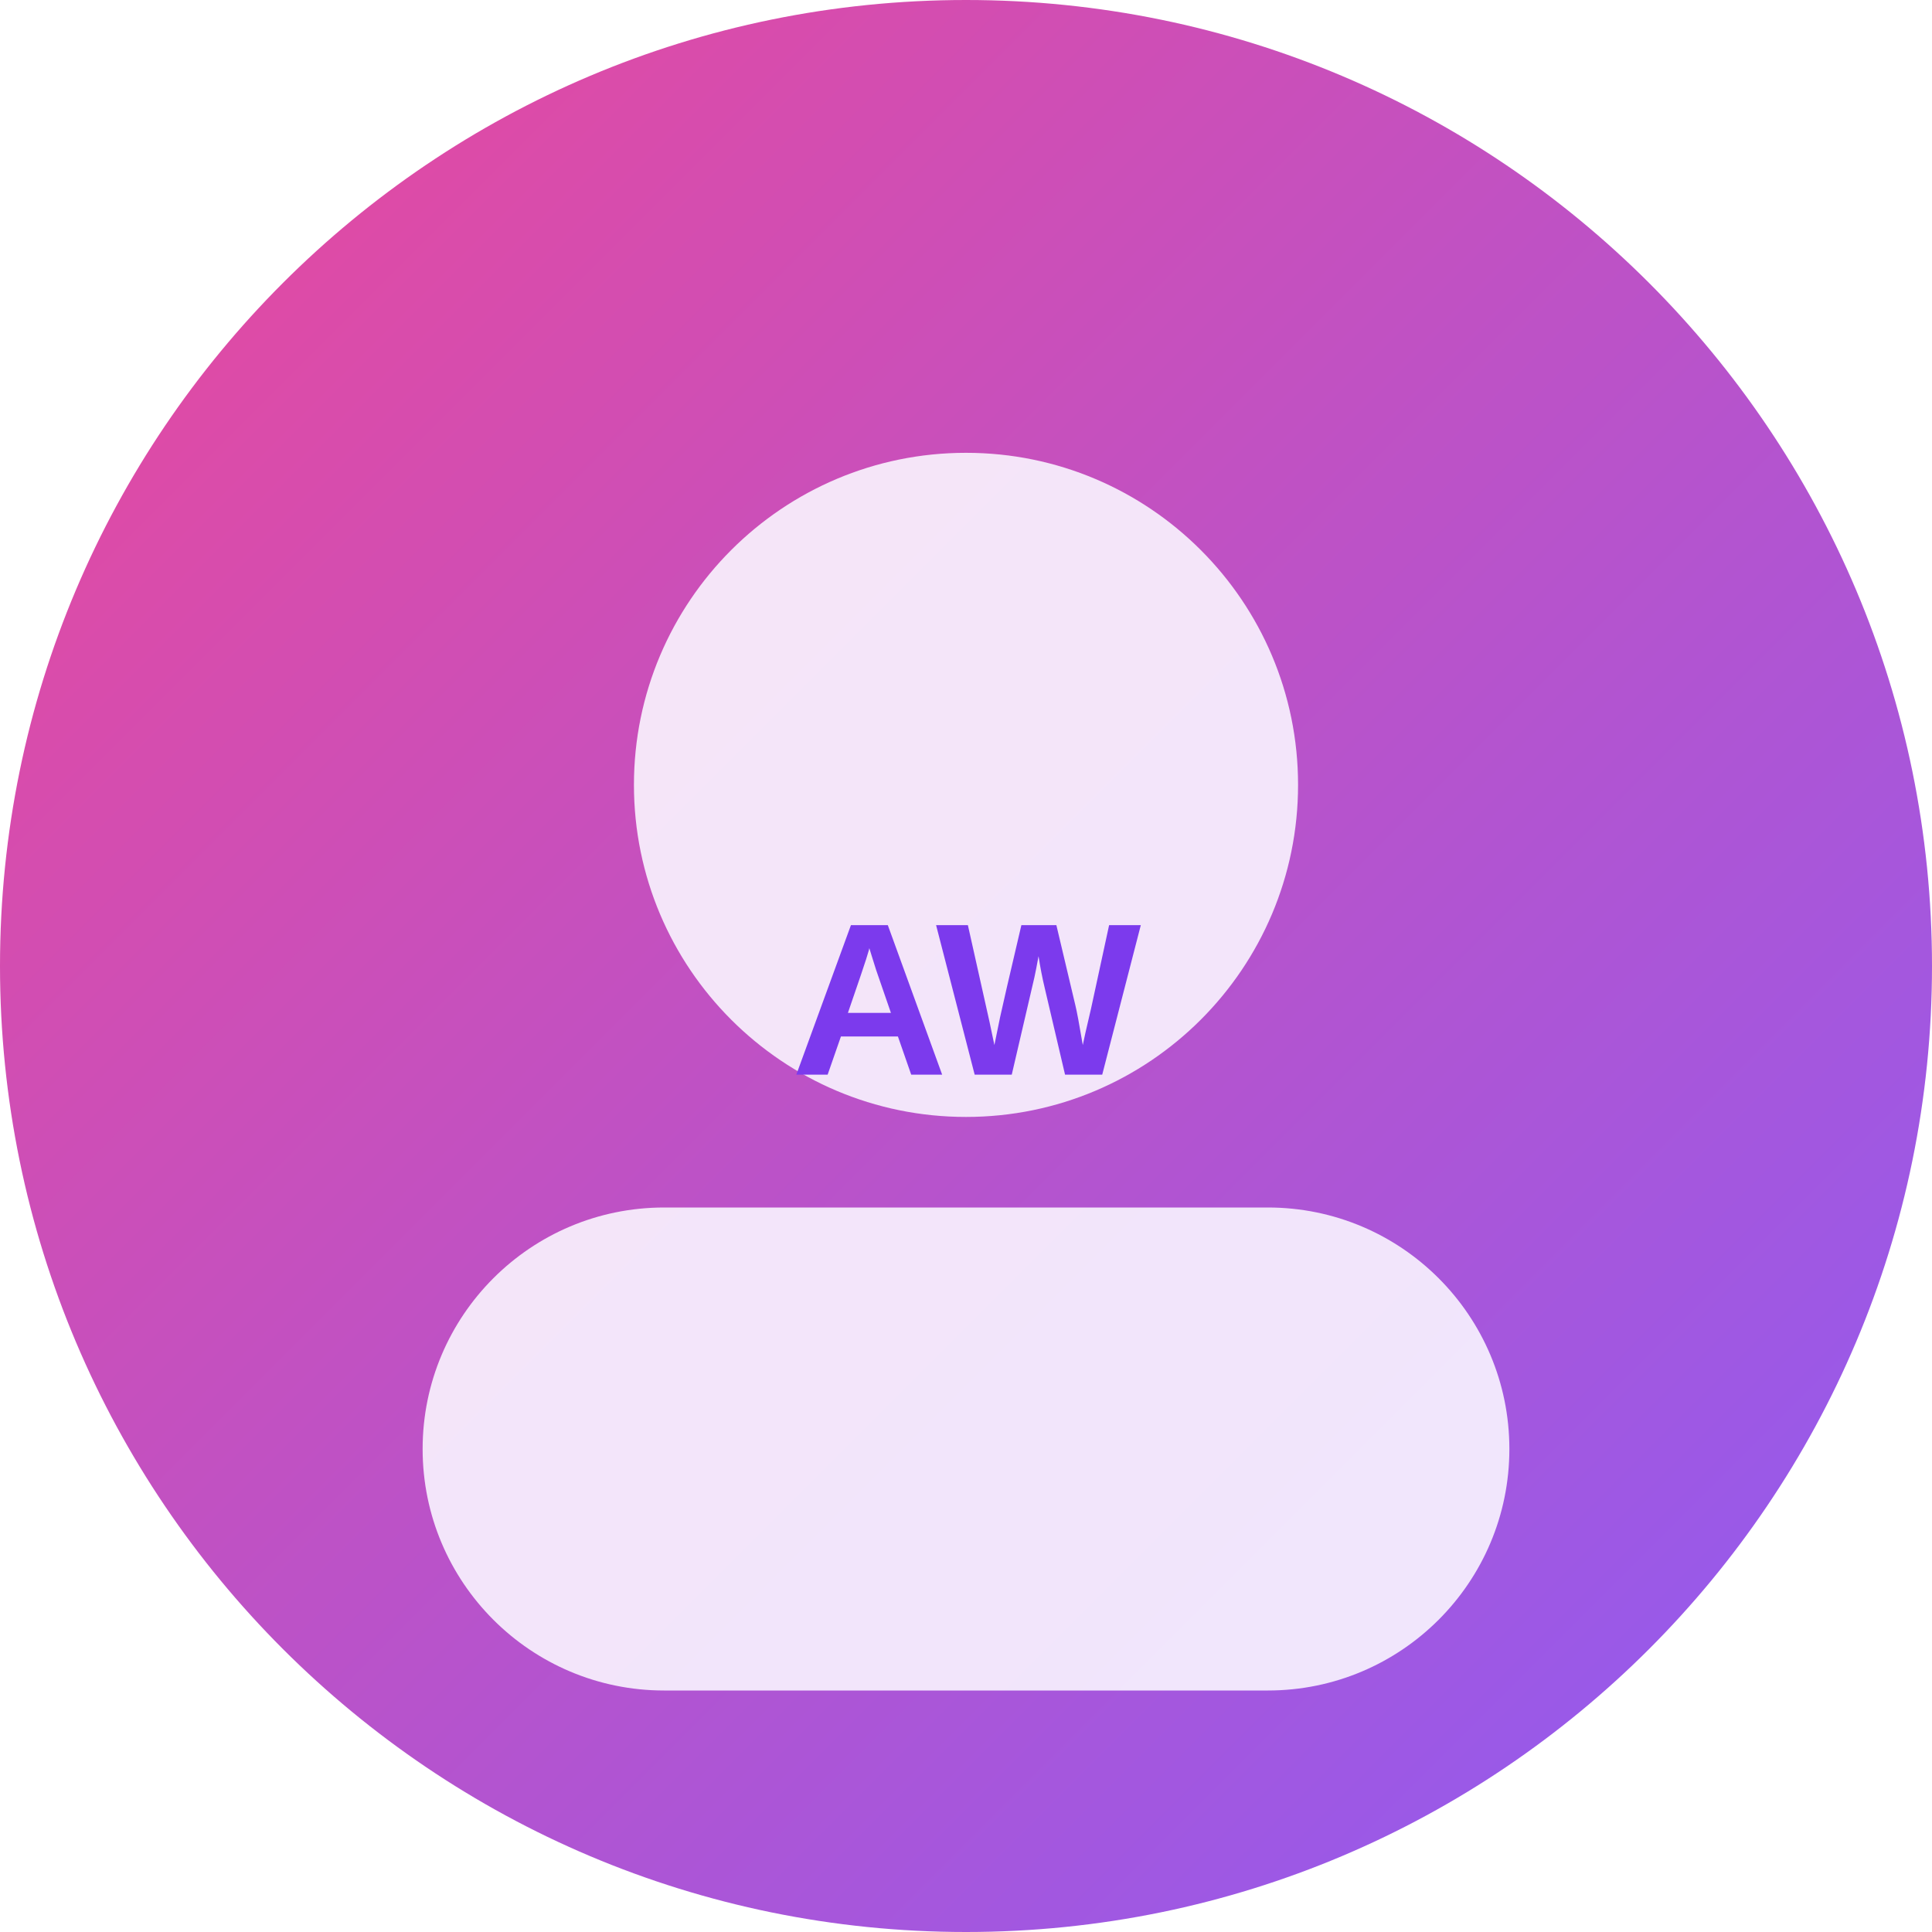
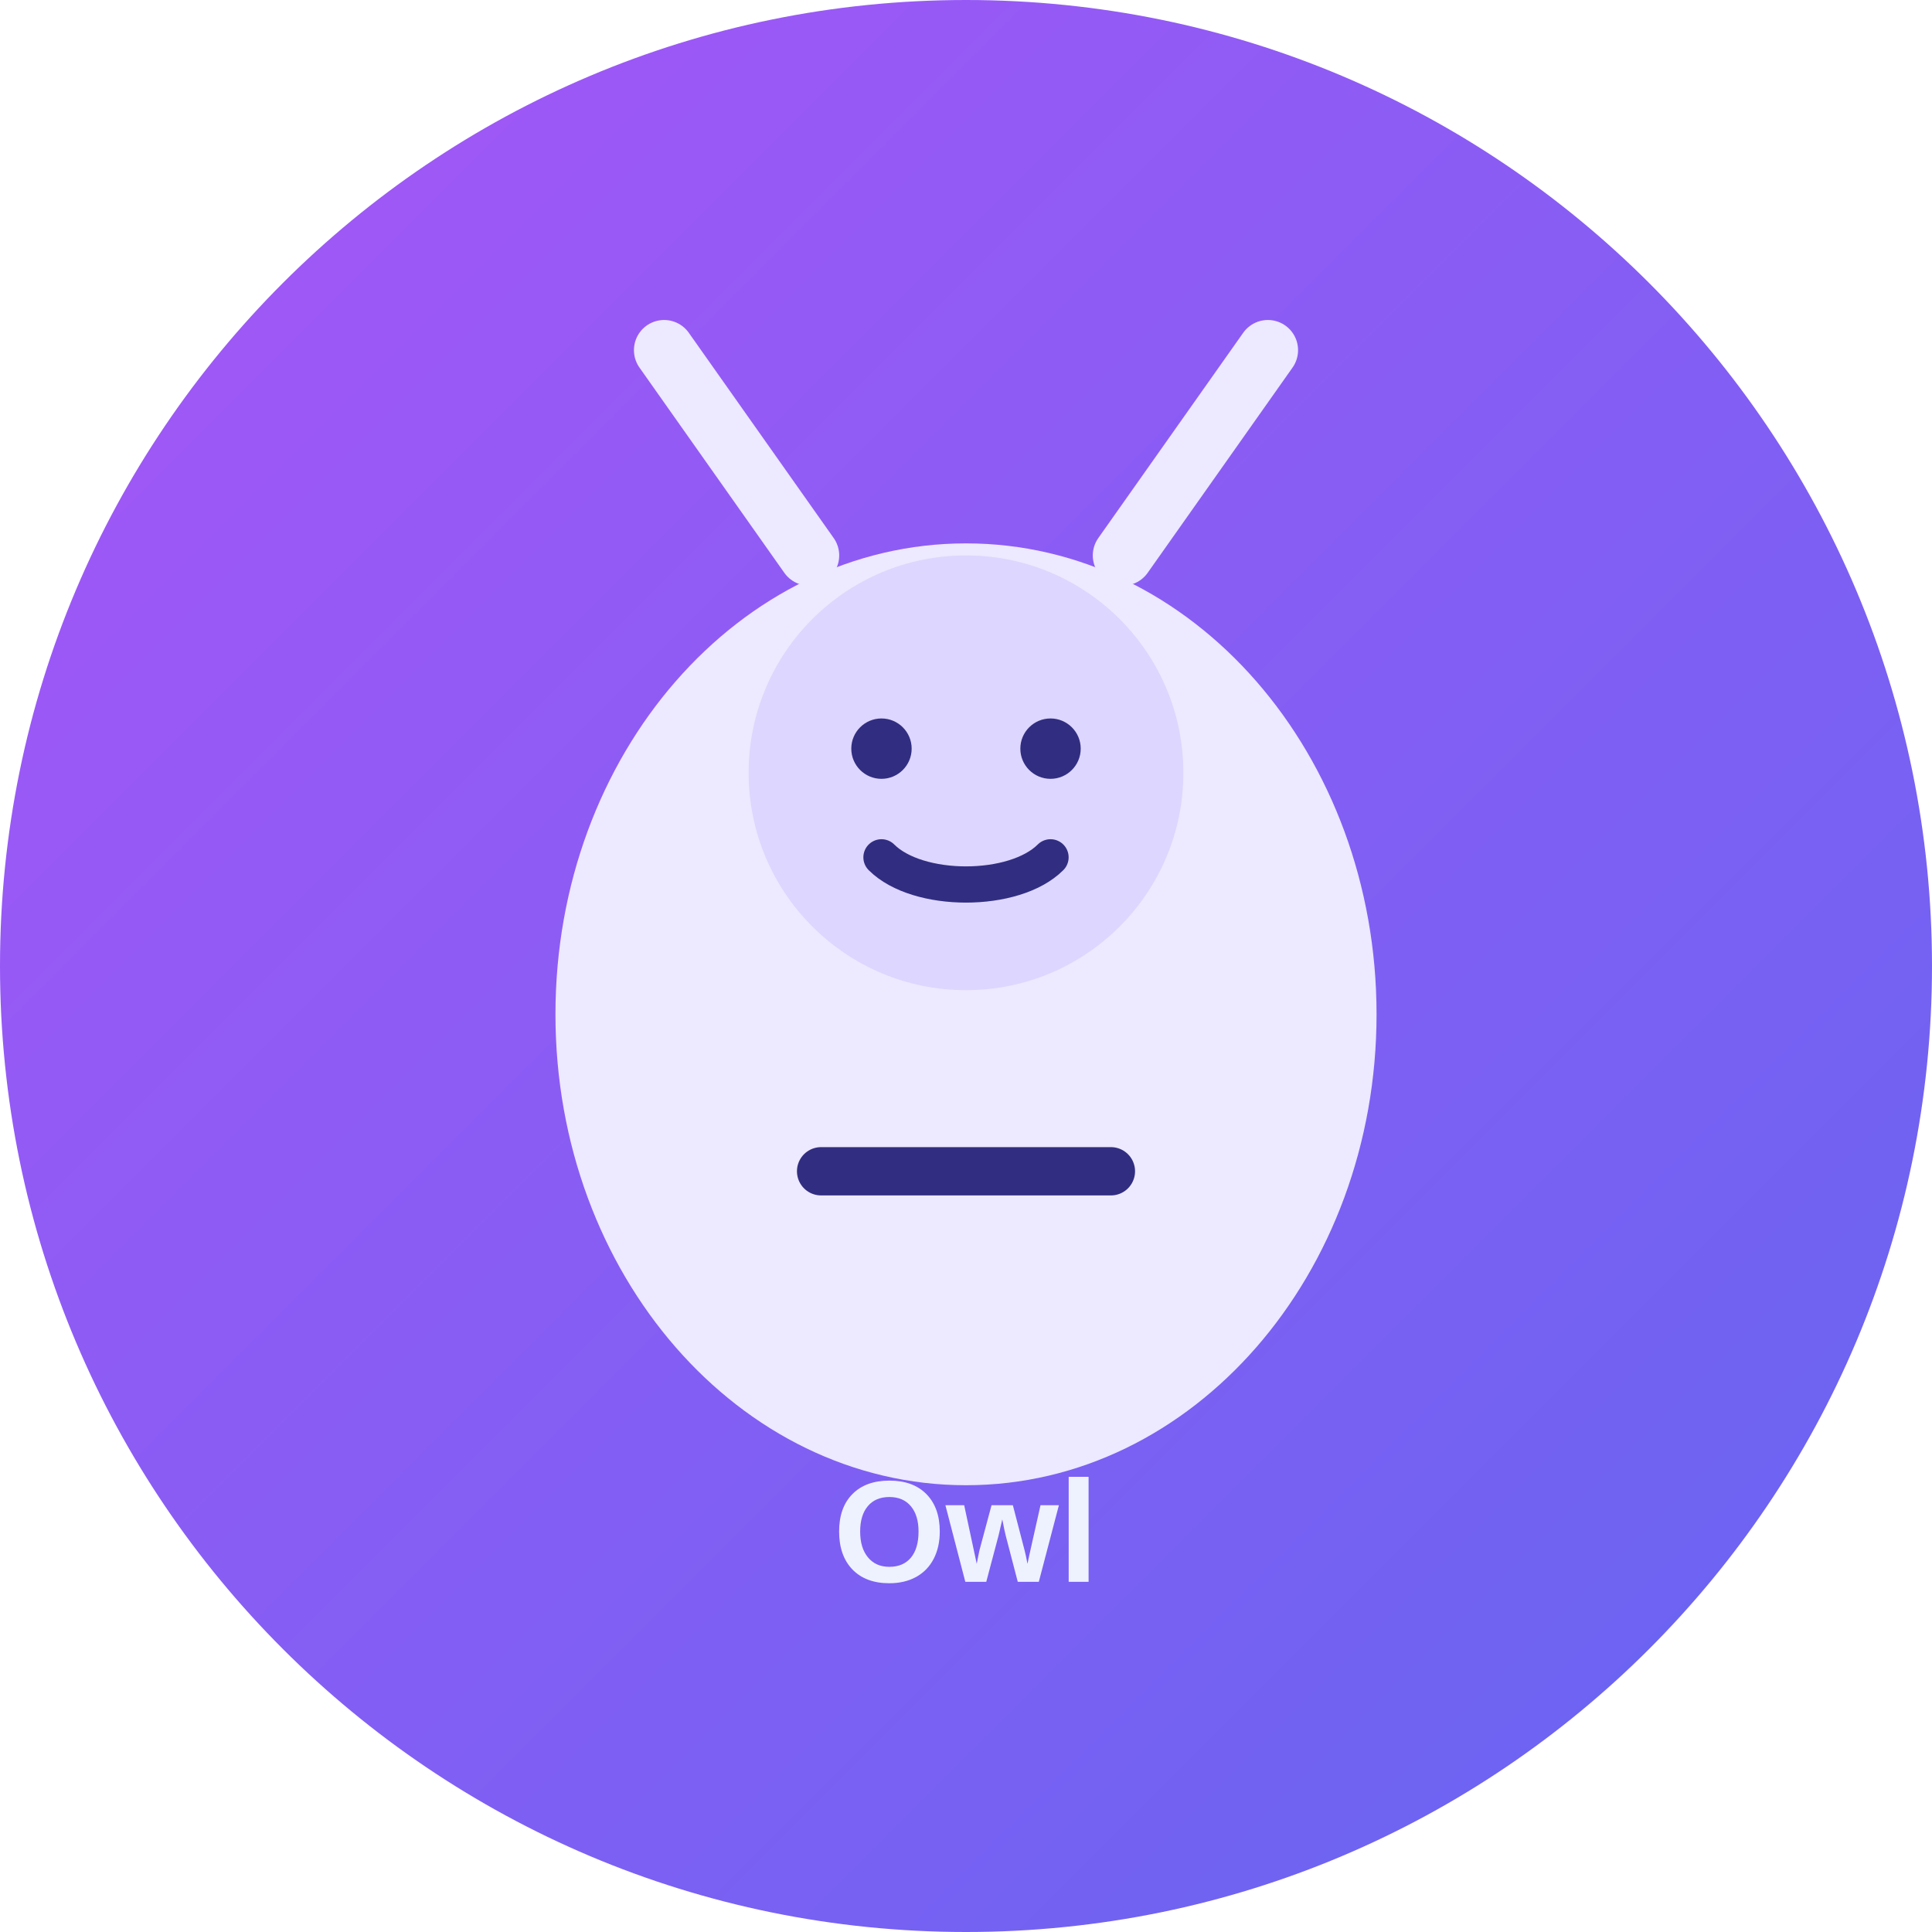
<svg xmlns="http://www.w3.org/2000/svg" width="320" height="320" viewBox="0 0 320 320" fill="none">
  <defs>
    <linearGradient id="grad" x1="0" y1="0" x2="1" y2="1">
-       <stop offset="0%" stop-color="#EC4899" />
-       <stop offset="100%" stop-color="#8B5CF6" />
+       <stop offset="0%" stop-color="#A855F7" />
+       <stop offset="100%" stop-color="#6366F1" />
    </linearGradient>
  </defs>
  <rect width="320" height="320" rx="160" fill="url(#grad)" />
-   <circle cx="160" cy="130" r="55" fill="#FAF5FF" opacity="0.9" />
-   <rect x="70" y="200" width="180" height="80" rx="40" fill="#FAF5FF" opacity="0.9" />
-   <text x="160" y="178" text-anchor="middle" font-family="Arial, sans-serif" font-size="36" fill="#7C3AED" font-weight="700">AW</text>
+   <ellipse cx="160" cy="168" rx="68" ry="78" fill="#EDE9FE" />
+   <circle cx="160" cy="128" r="36" fill="#DDD6FE" />
+   <path d="M134 92L110 58" stroke="#EDE9FE" stroke-width="10" stroke-linecap="round" />
+   <path d="M186 92L210 58" stroke="#EDE9FE" stroke-width="10" stroke-linecap="round" />
+   <circle cx="146" cy="124" r="5" fill="#312E81" />
+   <circle cx="174" cy="124" r="5" fill="#312E81" />
+   <path d="M146 142C152 148 168 148 174 142" stroke="#312E81" stroke-width="6" stroke-linecap="round" />
+   <path d="M136 194H184" stroke="#312E81" stroke-width="8" stroke-linecap="round" />
+   <text x="160" y="262" text-anchor="middle" font-family="Arial, sans-serif" font-size="24" fill="#EEF2FF" font-weight="700">Owl</text>
</svg>
